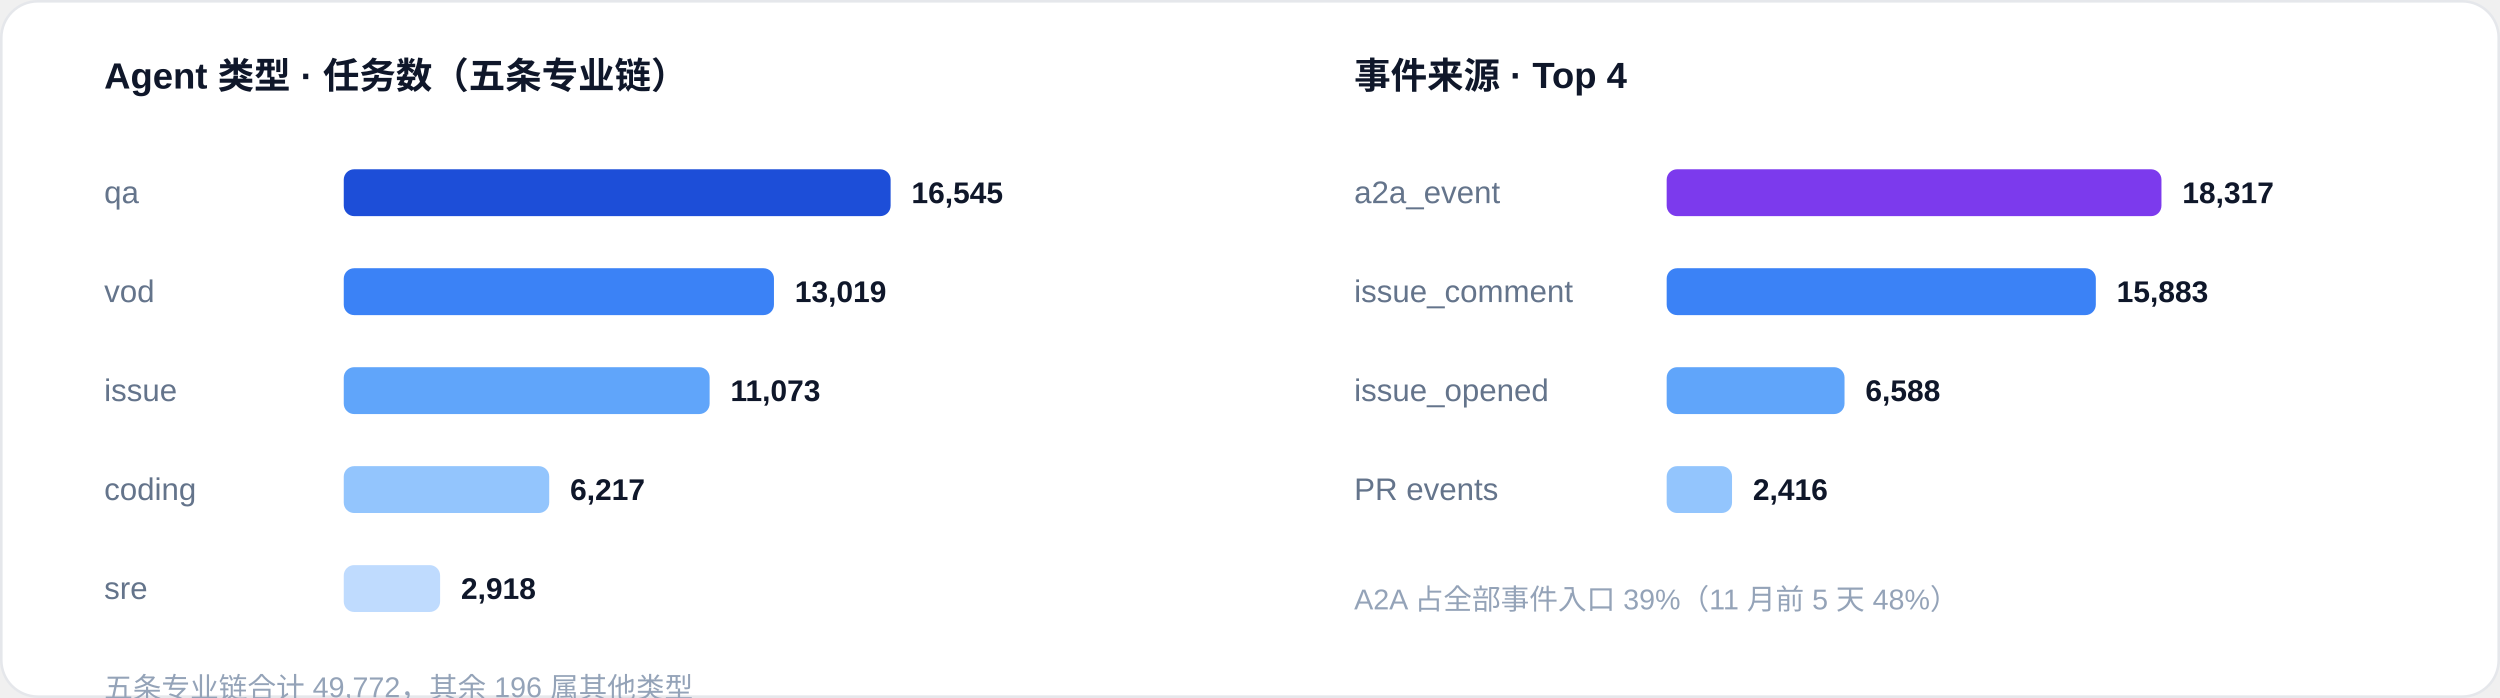
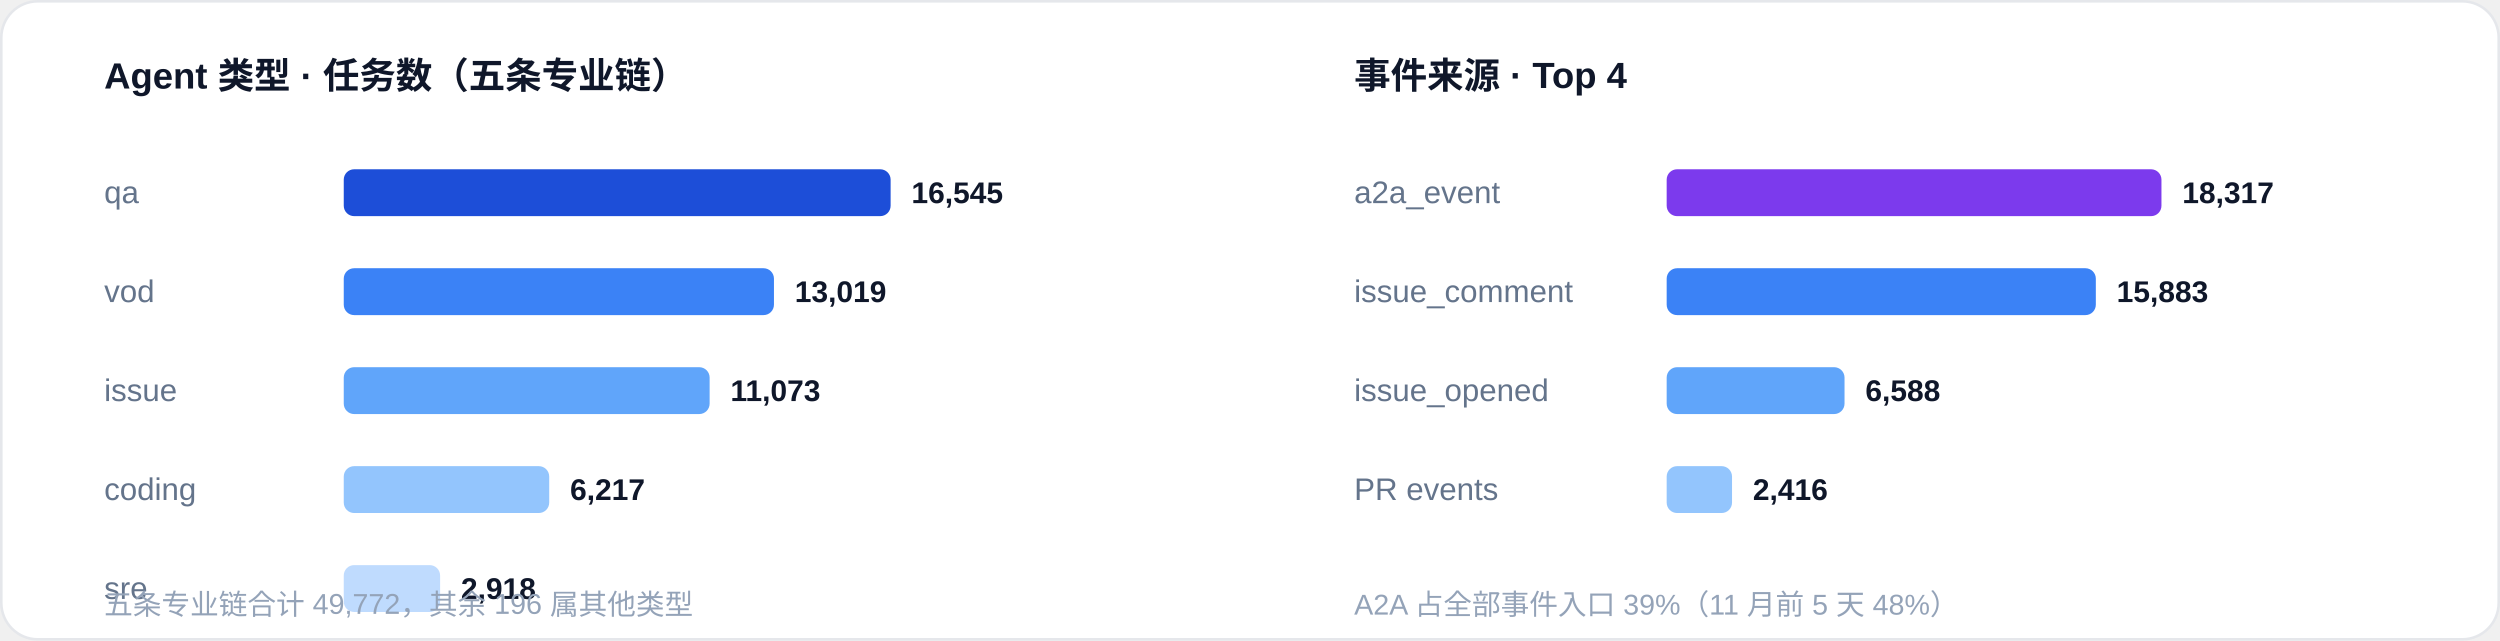
- <svg xmlns="http://www.w3.org/2000/svg" width="960" height="268" viewBox="0 0 960 268" role="img" font-family="-apple-system, BlinkMacSystemFont, 'Segoe UI', 'Helvetica Neue', Arial, 'PingFang SC', 'Hiragino Sans GB', 'Microsoft YaHei', sans-serif">
-   <rect x="0.5" y="0.5" width="959" height="267" rx="14" fill="#ffffff" stroke="#e5e7eb" />
+ <svg xmlns="http://www.w3.org/2000/svg" width="960" height="246" viewBox="0 0 960 246" role="img" font-family="-apple-system, BlinkMacSystemFont, 'Segoe UI', 'Helvetica Neue', Arial, 'PingFang SC', 'Hiragino Sans GB', 'Microsoft YaHei', sans-serif">
+   <rect x="0.5" y="0.5" width="959" height="245" rx="14" fill="#ffffff" stroke="#e5e7eb" />
  <text x="40" y="34" font-size="14" font-weight="700" fill="#0f172a">Agent 类型 · 任务数（五条专业链）</text>
  <text x="520" y="34" font-size="14" font-weight="700" fill="#0f172a">事件来源 · Top 4</text>
  <text x="40" y="78" font-size="12" fill="#64748b">qa</text>
  <rect x="132" y="65" width="210.0" height="18" rx="4" fill="#1d4ed8" />
  <text x="350.0" y="78" font-size="11.5" font-weight="600" fill="#0f172a">16,545</text>
  <text x="40" y="116" font-size="12" fill="#64748b">vod</text>
  <rect x="132" y="103" width="165.2" height="18" rx="4" fill="#3b82f6" />
  <text x="305.2" y="116" font-size="11.5" font-weight="600" fill="#0f172a">13,019</text>
  <text x="40" y="154" font-size="12" fill="#64748b">issue</text>
  <rect x="132" y="141" width="140.5" height="18" rx="4" fill="#60a5fa" />
  <text x="280.5" y="154" font-size="11.5" font-weight="600" fill="#0f172a">11,073</text>
  <text x="40" y="192" font-size="12" fill="#64748b">coding</text>
  <rect x="132" y="179" width="78.9" height="18" rx="4" fill="#93c5fd" />
  <text x="218.9" y="192" font-size="11.5" font-weight="600" fill="#0f172a">6,217</text>
  <text x="40" y="230" font-size="12" fill="#64748b">sre</text>
  <rect x="132" y="217" width="37.0" height="18" rx="4" fill="#bfdbfe" />
  <text x="177.0" y="230" font-size="11.5" font-weight="600" fill="#0f172a">2,918</text>
  <text x="520" y="78" font-size="12" fill="#64748b">a2a_event</text>
  <rect x="640" y="65" width="190.0" height="18" rx="4" fill="#7c3aed" />
  <text x="838.0" y="78" font-size="11.5" font-weight="600" fill="#0f172a">18,317</text>
  <text x="520" y="116" font-size="12" fill="#64748b">issue_comment</text>
  <rect x="640" y="103" width="164.8" height="18" rx="4" fill="#3b82f6" />
  <text x="812.8" y="116" font-size="11.5" font-weight="600" fill="#0f172a">15,883</text>
  <text x="520" y="154" font-size="12" fill="#64748b">issue_opened</text>
  <rect x="640" y="141" width="68.3" height="18" rx="4" fill="#60a5fa" />
  <text x="716.3" y="154" font-size="11.5" font-weight="600" fill="#0f172a">6,588</text>
  <text x="520" y="192" font-size="12" fill="#64748b">PR events</text>
  <rect x="640" y="179" width="25.1" height="18" rx="4" fill="#93c5fd" />
  <text x="673.1" y="192" font-size="11.5" font-weight="600" fill="#0f172a">2,416</text>
-   <text x="40" y="268" font-size="11" fill="#94a3b8">五条专业链合计 49,772，其余 196 属其他类型</text>
-   <text x="520" y="234" font-size="11" fill="#94a3b8">A2A 占全部事件入口 39%（11 月前 5 天 48%）</text>
+   <text x="40" y="236" font-size="11" fill="#94a3b8">五条专业链合计 49,772，其余 196 属其他类型</text>
+   <text x="520" y="236" font-size="11" fill="#94a3b8">A2A 占全部事件入口 39%（11 月前 5 天 48%）</text>
</svg>
